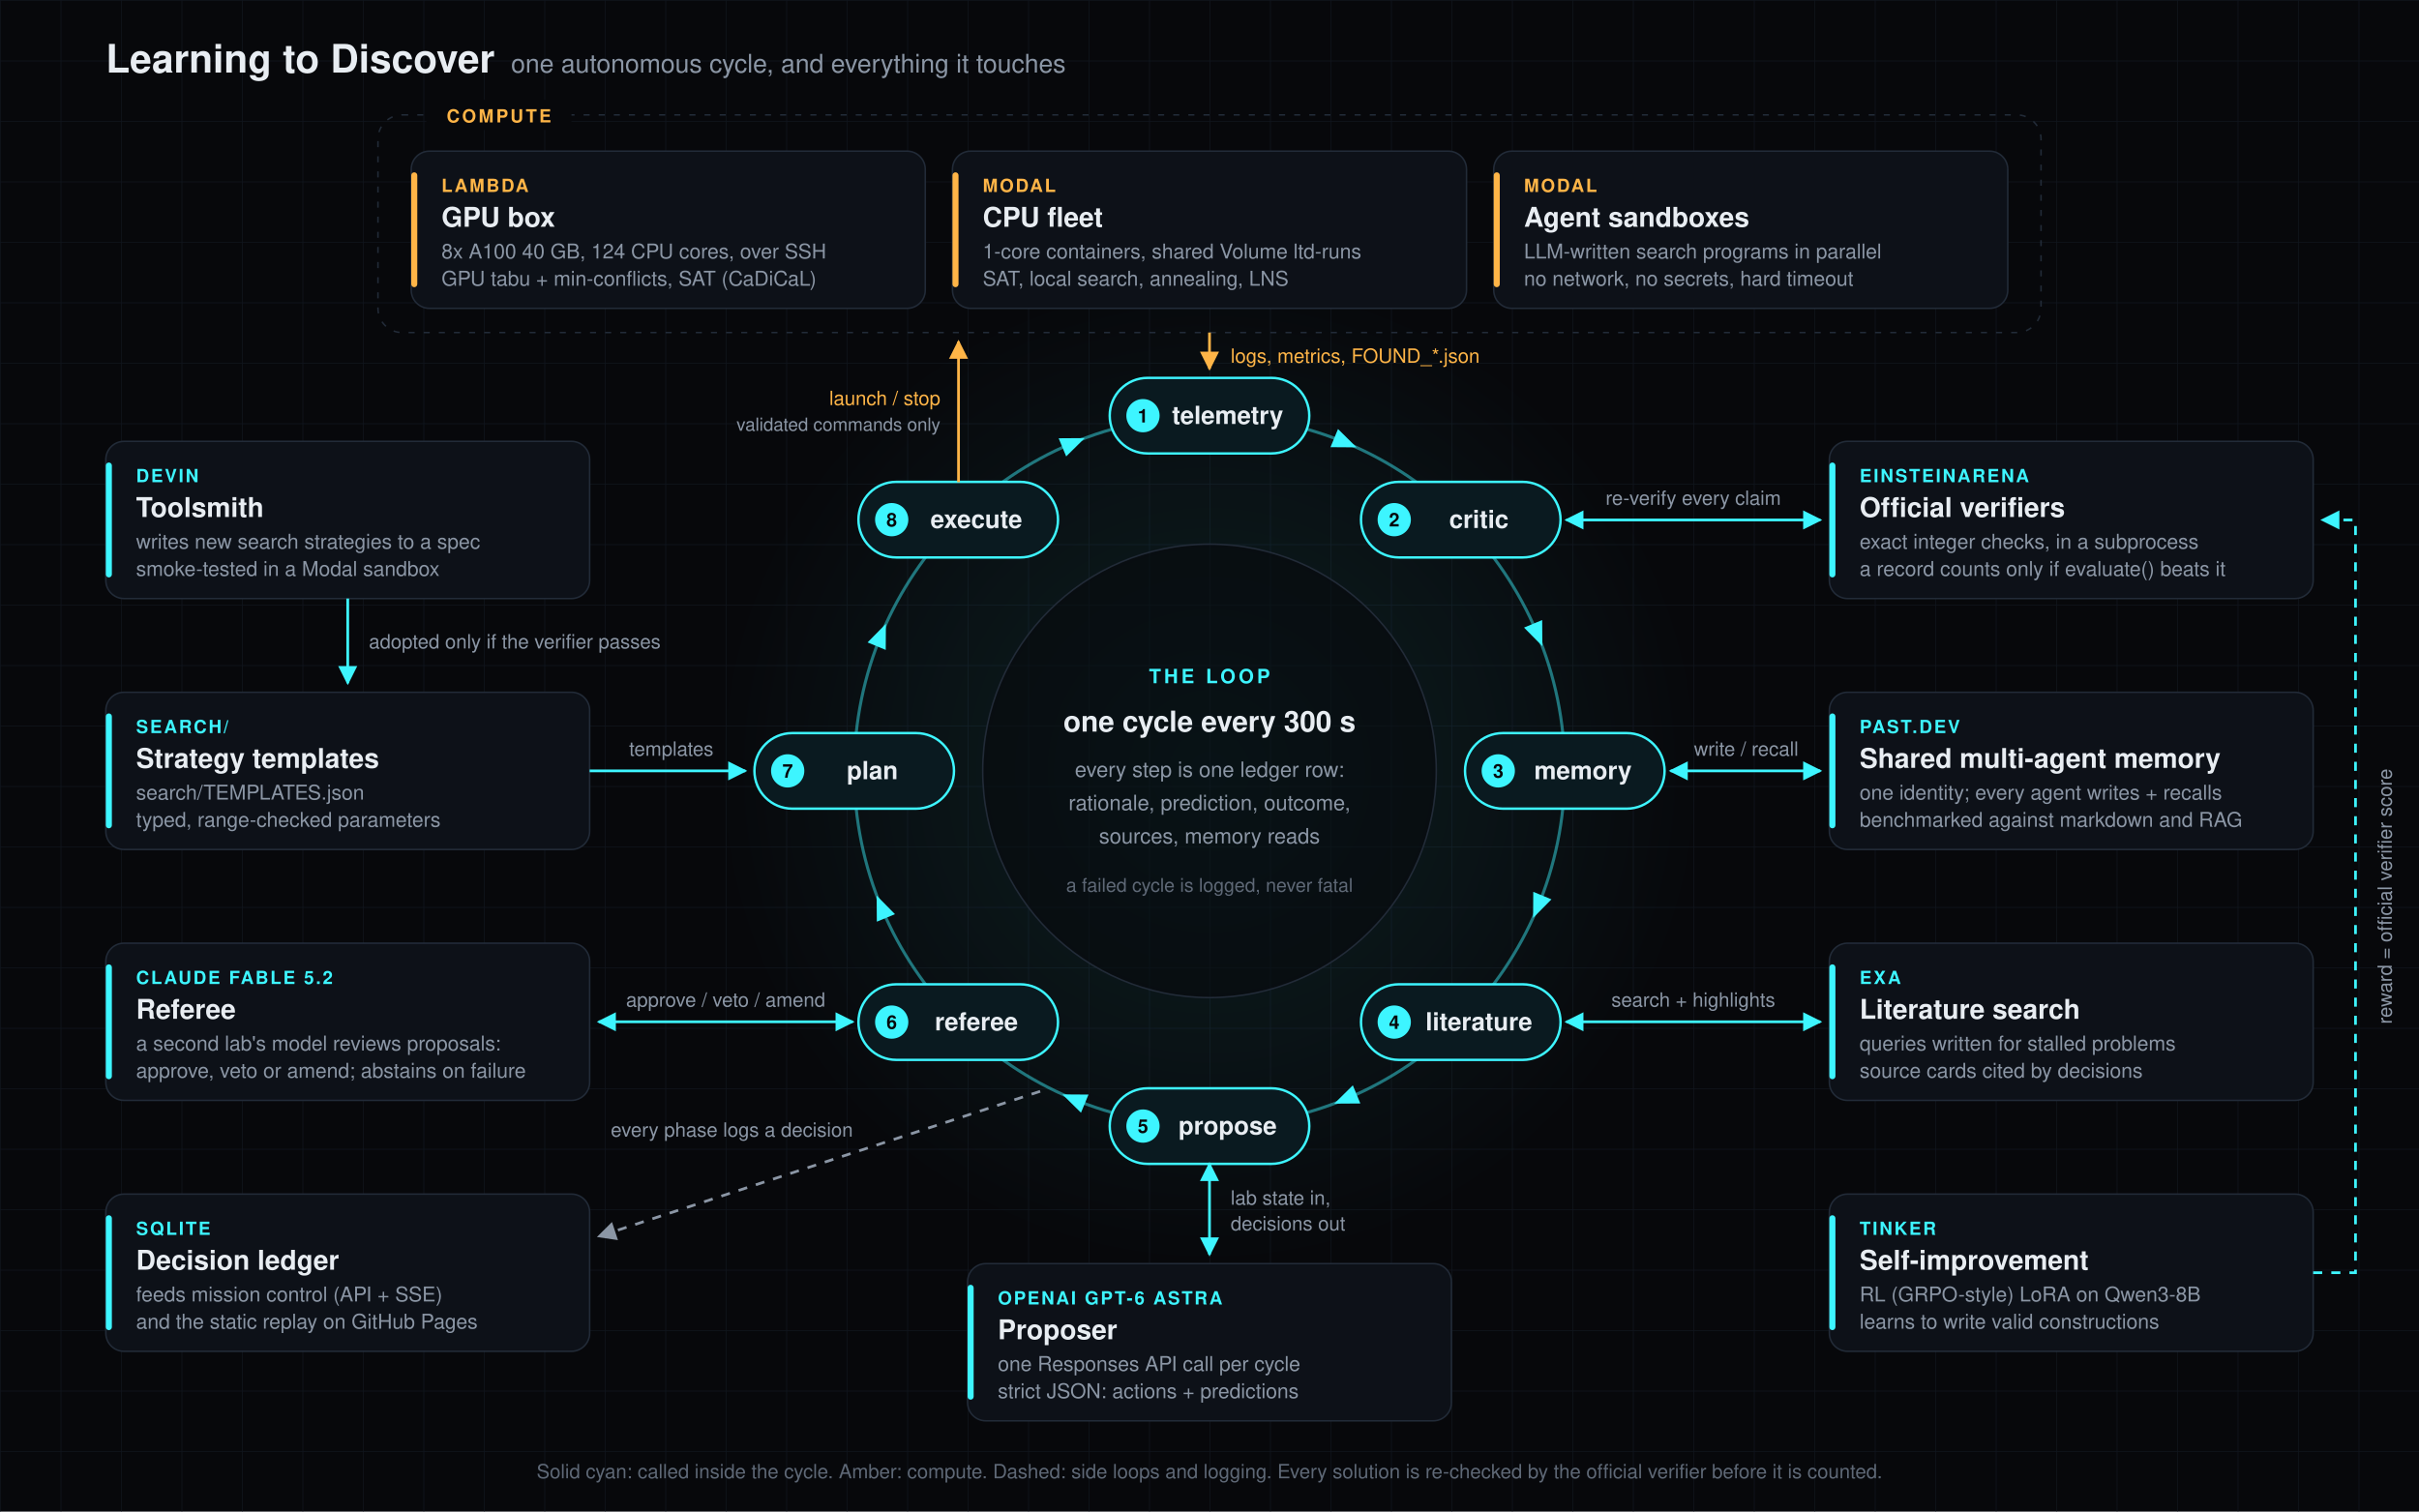
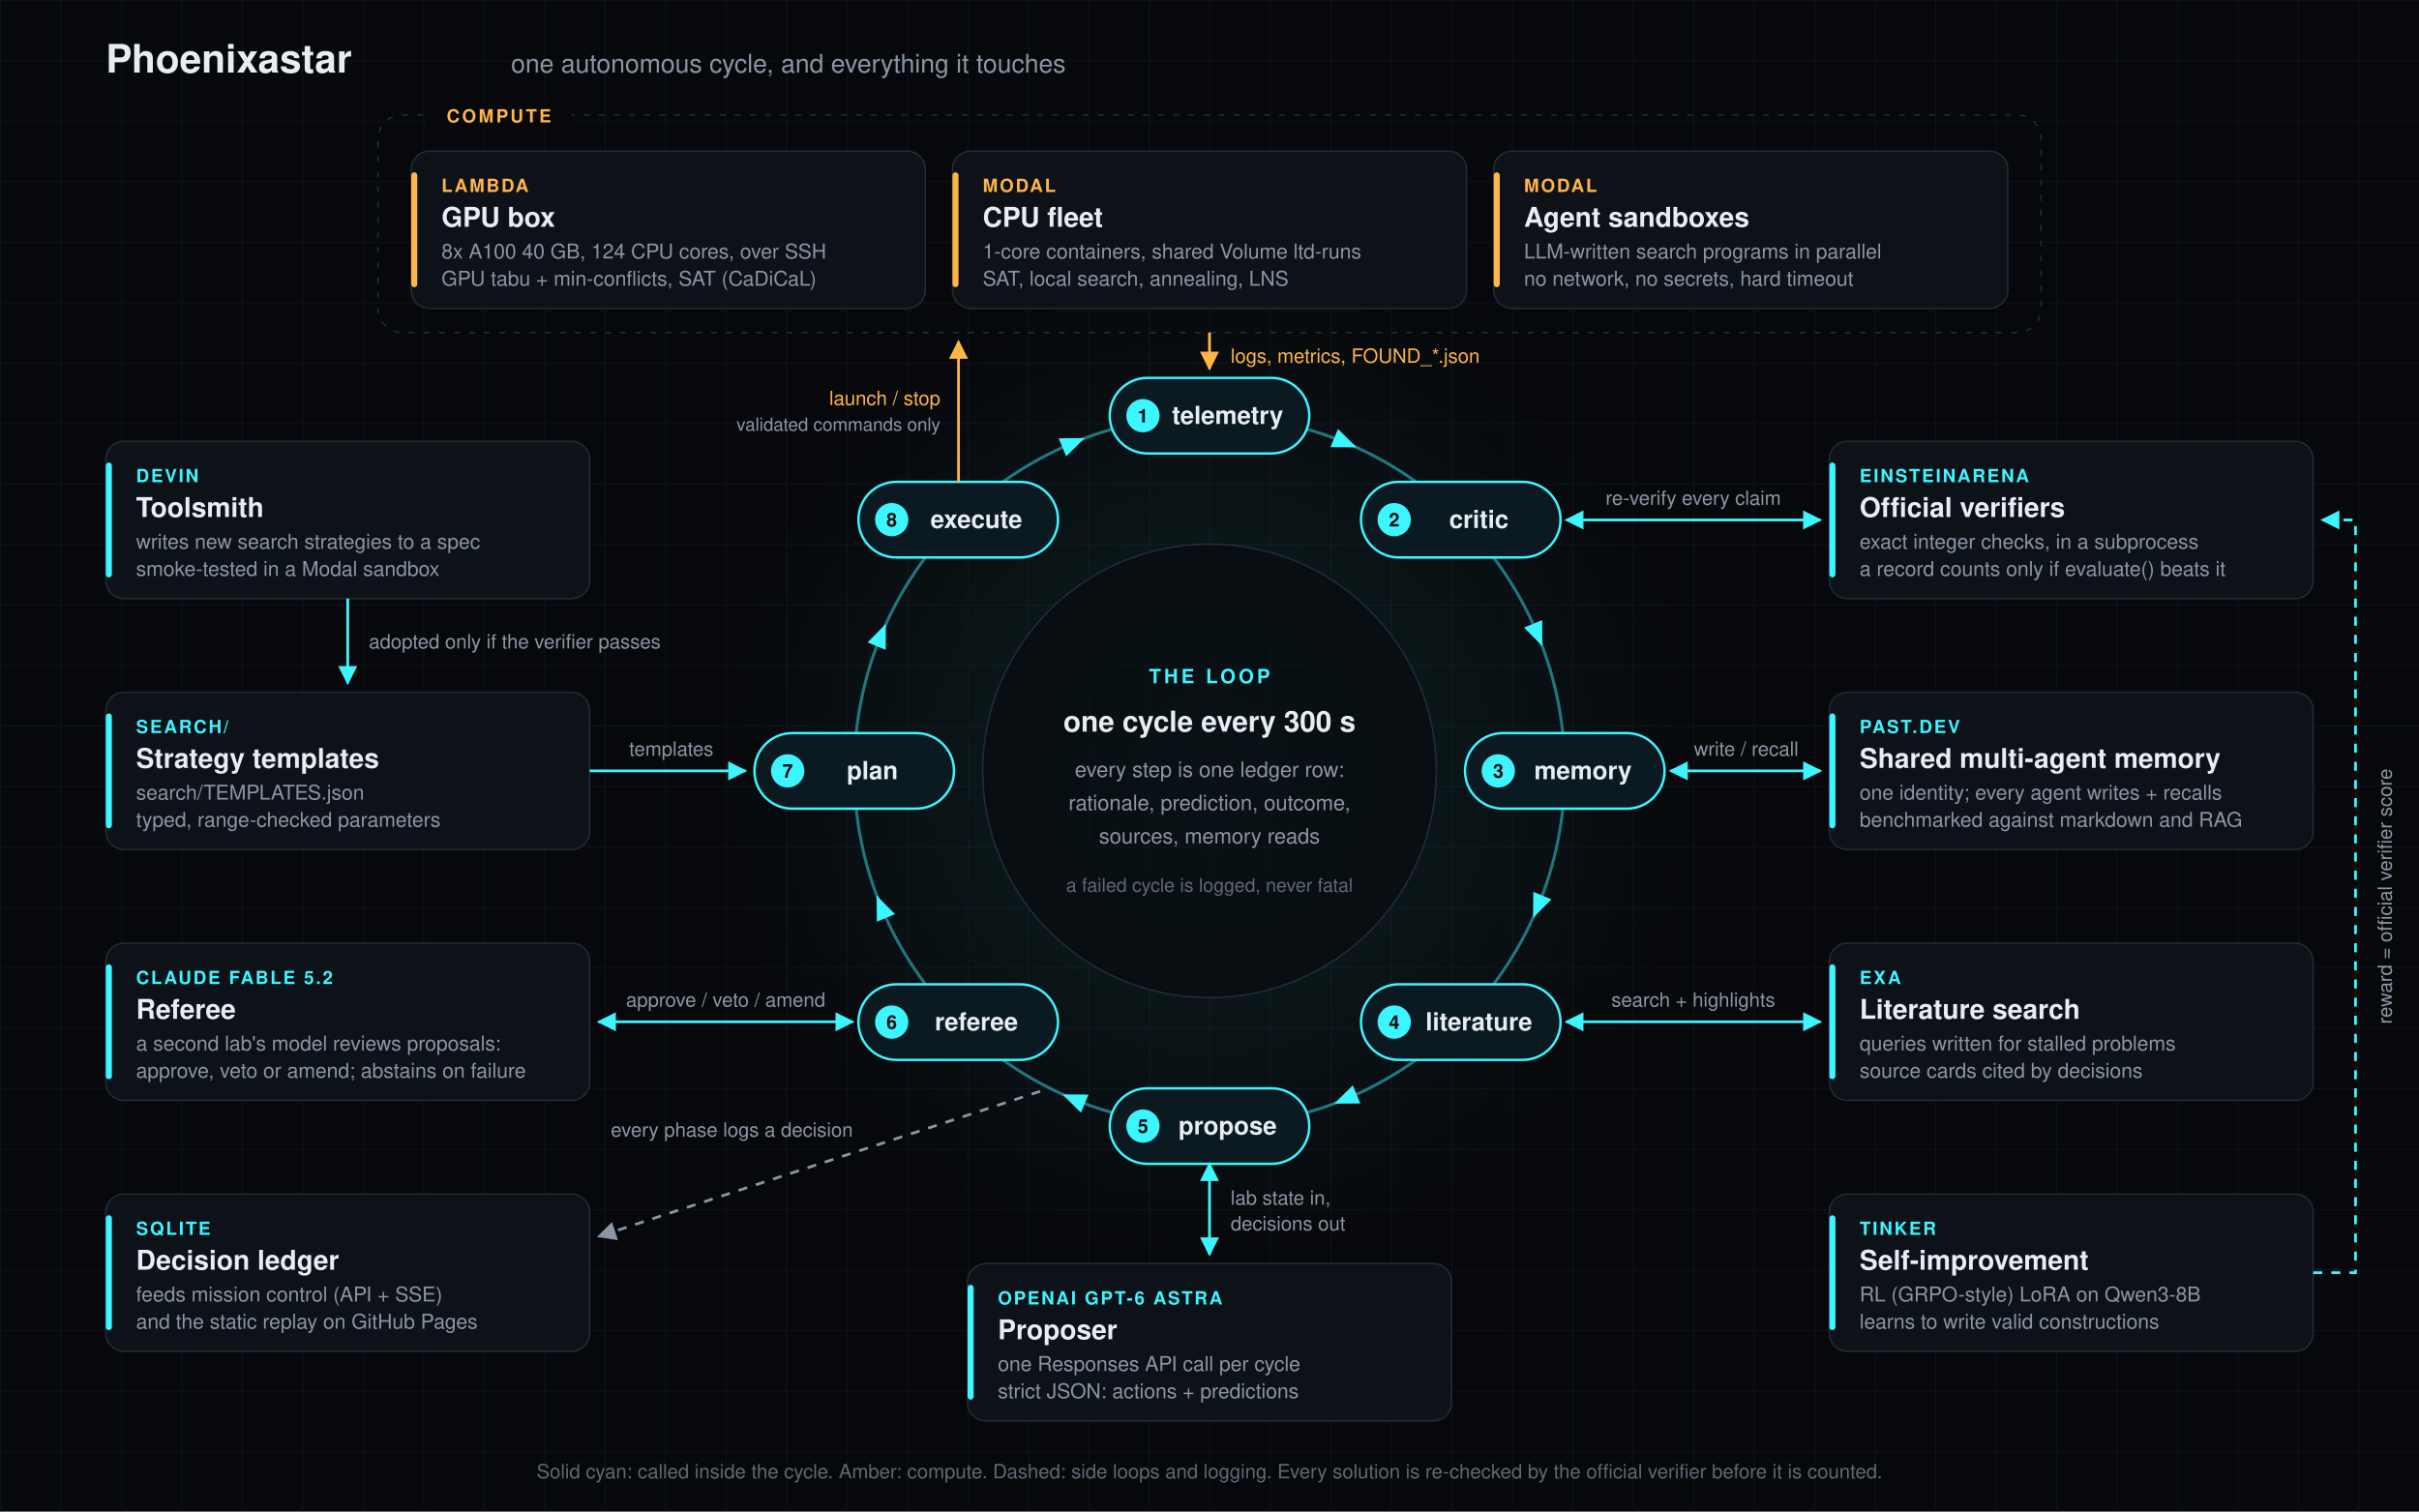
<svg xmlns="http://www.w3.org/2000/svg" viewBox="0 0 1600 1000" width="1600" height="1000" role="img" aria-labelledby="t d" font-family="-apple-system, BlinkMacSystemFont, 'Segoe UI', Helvetica, Arial, sans-serif">
  <defs>
    <pattern id="grid" width="40" height="40" patternUnits="userSpaceOnUse">
      <path d="M40 0H0V40" fill="none" stroke="#10151C" stroke-width="1" />
    </pattern>
    <radialGradient id="glow" cx="50%" cy="50%" r="50%">
      <stop offset="0" stop-color="#3DF5FF" stop-opacity="0.10" />
      <stop offset="1" stop-color="#3DF5FF" stop-opacity="0" />
    </radialGradient>
    <marker id="ac" viewBox="0 0 10 10" refX="9" refY="5" markerWidth="7" markerHeight="7" orient="auto-start-reverse">
      <path d="M0 0L10 5L0 10z" fill="#3DF5FF" />
    </marker>
    <marker id="aa" viewBox="0 0 10 10" refX="9" refY="5" markerWidth="7" markerHeight="7" orient="auto-start-reverse">
      <path d="M0 0L10 5L0 10z" fill="#FFB547" />
    </marker>
    <marker id="am" viewBox="0 0 10 10" refX="9" refY="5" markerWidth="7" markerHeight="7" orient="auto-start-reverse">
      <path d="M0 0L10 5L0 10z" fill="#8B96A5" />
    </marker>
  </defs>
  <rect width="1600" height="1000" fill="#07080B" />
  <rect width="1600" height="1000" fill="url(#grid)" />
  <circle cx="800" cy="510" r="330" fill="url(#glow)" />
-   <text x="70" y="48" fill="#E8EDF2" font-size="26" font-weight="700">Learning to Discover</text>
+   <text x="70" y="48" fill="#E8EDF2" font-size="26" font-weight="700">Phoenixastar</text>
  <text x="338" y="48" fill="#8B96A5" font-size="17">one autonomous cycle, and everything it touches</text>
  <rect x="250" y="76" width="1100" height="144" rx="16" fill="none" stroke="#222B38" stroke-dasharray="4 6" />
  <rect x="282" y="66" width="96" height="20" fill="#07080B" />
  <text x="330" y="81" fill="#FFB547" font-size="12" text-anchor="middle" font-weight="700" letter-spacing="1.6">COMPUTE</text>
  <g>
    <rect x="272" y="100" width="340" height="104" rx="12" fill="#0D1118" stroke="#222B38" />
    <rect x="272" y="114" width="4" height="76" rx="2" fill="#FFB547" />
    <text x="292" y="127" fill="#FFB547" font-size="12" font-weight="700" letter-spacing="1.2">LAMBDA</text>
    <text x="292" y="150" fill="#E8EDF2" font-size="18" font-weight="650">GPU box</text>
    <text x="292" y="171" fill="#8B96A5" font-size="13.5">8x A100 40 GB, 124 CPU cores, over SSH</text>
    <text x="292" y="189" fill="#8B96A5" font-size="13.5">GPU tabu + min-conflicts, SAT (CaDiCaL)</text>
  </g>
  <g>
    <rect x="630" y="100" width="340" height="104" rx="12" fill="#0D1118" stroke="#222B38" />
    <rect x="630" y="114" width="4" height="76" rx="2" fill="#FFB547" />
    <text x="650" y="127" fill="#FFB547" font-size="12" font-weight="700" letter-spacing="1.2">MODAL</text>
    <text x="650" y="150" fill="#E8EDF2" font-size="18" font-weight="650">CPU fleet</text>
    <text x="650" y="171" fill="#8B96A5" font-size="13.5">1-core containers, shared Volume ltd-runs</text>
    <text x="650" y="189" fill="#8B96A5" font-size="13.5">SAT, local search, annealing, LNS</text>
  </g>
  <g>
    <rect x="988" y="100" width="340" height="104" rx="12" fill="#0D1118" stroke="#222B38" />
    <rect x="988" y="114" width="4" height="76" rx="2" fill="#FFB547" />
    <text x="1008" y="127" fill="#FFB547" font-size="12" font-weight="700" letter-spacing="1.2">MODAL</text>
    <text x="1008" y="150" fill="#E8EDF2" font-size="18" font-weight="650">Agent sandboxes</text>
    <text x="1008" y="171" fill="#8B96A5" font-size="13.5">LLM-written search programs in parallel</text>
    <text x="1008" y="189" fill="#8B96A5" font-size="13.5">no network, no secrets, hard timeout</text>
  </g>
  <circle cx="800" cy="510" r="235" fill="none" stroke="#3DF5FF" stroke-opacity="0.45" stroke-width="2" />
  <circle cx="800" cy="510" r="150" fill="#07080B" fill-opacity="0.55" stroke="#222B38" />
  <path d="M-8 -6.5L8 0L-8 6.5z" fill="#3DF5FF" transform="translate(889.9 292.9) rotate(22.5)" />
  <path d="M-8 -6.5L8 0L-8 6.5z" fill="#3DF5FF" transform="translate(1017.1 420.1) rotate(67.5)" />
  <path d="M-8 -6.5L8 0L-8 6.5z" fill="#3DF5FF" transform="translate(1017.1 599.9) rotate(112.5)" />
  <path d="M-8 -6.5L8 0L-8 6.5z" fill="#3DF5FF" transform="translate(889.9 727.1) rotate(157.5)" />
  <path d="M-8 -6.5L8 0L-8 6.5z" fill="#3DF5FF" transform="translate(710.1 727.1) rotate(202.5)" />
  <path d="M-8 -6.5L8 0L-8 6.5z" fill="#3DF5FF" transform="translate(582.9 599.9) rotate(247.5)" />
  <path d="M-8 -6.5L8 0L-8 6.5z" fill="#3DF5FF" transform="translate(582.9 420.1) rotate(292.5)" />
  <path d="M-8 -6.5L8 0L-8 6.5z" fill="#3DF5FF" transform="translate(710.1 292.9) rotate(337.5)" />
  <g>
    <rect x="734.0" y="250.0" width="132" height="50" rx="25" fill="#0A1A20" stroke="#3DF5FF" stroke-width="1.6" />
    <circle cx="756.0" cy="275.0" r="11" fill="#3DF5FF" />
    <text x="756.0" y="279.5" fill="#07080B" font-size="12.5" font-weight="700" text-anchor="middle">1</text>
    <text x="812.0" y="280.5" fill="#E8EDF2" font-size="16.5" font-weight="600" text-anchor="middle">telemetry</text>
  </g>
  <g>
    <rect x="900.2" y="318.8" width="132" height="50" rx="25" fill="#0A1A20" stroke="#3DF5FF" stroke-width="1.6" />
    <circle cx="922.2" cy="343.8" r="11" fill="#3DF5FF" />
    <text x="922.2" y="348.3" fill="#07080B" font-size="12.5" font-weight="700" text-anchor="middle">2</text>
    <text x="978.2" y="349.3" fill="#E8EDF2" font-size="16.5" font-weight="600" text-anchor="middle">critic</text>
  </g>
  <g>
    <rect x="969.0" y="485.0" width="132" height="50" rx="25" fill="#0A1A20" stroke="#3DF5FF" stroke-width="1.6" />
    <circle cx="991.0" cy="510.0" r="11" fill="#3DF5FF" />
    <text x="991.0" y="514.5" fill="#07080B" font-size="12.5" font-weight="700" text-anchor="middle">3</text>
    <text x="1047.0" y="515.5" fill="#E8EDF2" font-size="16.5" font-weight="600" text-anchor="middle">memory</text>
  </g>
  <g>
    <rect x="900.2" y="651.2" width="132" height="50" rx="25" fill="#0A1A20" stroke="#3DF5FF" stroke-width="1.6" />
    <circle cx="922.2" cy="676.2" r="11" fill="#3DF5FF" />
    <text x="922.2" y="680.7" fill="#07080B" font-size="12.5" font-weight="700" text-anchor="middle">4</text>
    <text x="978.2" y="681.7" fill="#E8EDF2" font-size="16.5" font-weight="600" text-anchor="middle">literature</text>
  </g>
  <g>
    <rect x="734.0" y="720.0" width="132" height="50" rx="25" fill="#0A1A20" stroke="#3DF5FF" stroke-width="1.6" />
    <circle cx="756.0" cy="745.0" r="11" fill="#3DF5FF" />
    <text x="756.0" y="749.5" fill="#07080B" font-size="12.5" font-weight="700" text-anchor="middle">5</text>
    <text x="812.0" y="750.5" fill="#E8EDF2" font-size="16.5" font-weight="600" text-anchor="middle">propose</text>
  </g>
  <g>
    <rect x="567.8" y="651.2" width="132" height="50" rx="25" fill="#0A1A20" stroke="#3DF5FF" stroke-width="1.6" />
    <circle cx="589.8" cy="676.2" r="11" fill="#3DF5FF" />
    <text x="589.8" y="680.7" fill="#07080B" font-size="12.5" font-weight="700" text-anchor="middle">6</text>
    <text x="645.8" y="681.7" fill="#E8EDF2" font-size="16.5" font-weight="600" text-anchor="middle">referee</text>
  </g>
  <g>
    <rect x="499.0" y="485.0" width="132" height="50" rx="25" fill="#0A1A20" stroke="#3DF5FF" stroke-width="1.6" />
    <circle cx="521.0" cy="510.0" r="11" fill="#3DF5FF" />
    <text x="521.0" y="514.5" fill="#07080B" font-size="12.5" font-weight="700" text-anchor="middle">7</text>
    <text x="577.0" y="515.5" fill="#E8EDF2" font-size="16.5" font-weight="600" text-anchor="middle">plan</text>
  </g>
  <g>
    <rect x="567.8" y="318.8" width="132" height="50" rx="25" fill="#0A1A20" stroke="#3DF5FF" stroke-width="1.6" />
    <circle cx="589.8" cy="343.8" r="11" fill="#3DF5FF" />
    <text x="589.8" y="348.3" fill="#07080B" font-size="12.5" font-weight="700" text-anchor="middle">8</text>
    <text x="645.8" y="349.3" fill="#E8EDF2" font-size="16.5" font-weight="600" text-anchor="middle">execute</text>
  </g>
  <text x="800" y="452" fill="#3DF5FF" font-size="13" text-anchor="middle" font-weight="700" letter-spacing="2">THE LOOP</text>
  <text x="800" y="484" fill="#E8EDF2" font-size="19" text-anchor="middle" font-weight="650">one cycle every 300 s</text>
  <text x="800" y="514" fill="#8B96A5" font-size="14" text-anchor="middle">every step is one ledger row:</text>
  <text x="800" y="536" fill="#8B96A5" font-size="14" text-anchor="middle">rationale, prediction, outcome,</text>
  <text x="800" y="558" fill="#8B96A5" font-size="14" text-anchor="middle">sources, memory reads</text>
  <text x="800" y="590" fill="#5E6876" font-size="12.5" text-anchor="middle">a failed cycle is logged, never fatal</text>
  <path d="M634 319 L634 226" fill="none" stroke="#FFB547" stroke-width="1.8" marker-end="url(#aa)" />
  <text x="622" y="268" fill="#FFB547" font-size="13" text-anchor="end">launch / stop</text>
  <text x="622" y="285" fill="#8B96A5" font-size="12" text-anchor="end">validated commands only</text>
  <path d="M800 220 L800 244" fill="none" stroke="#FFB547" stroke-width="1.8" marker-end="url(#aa)" />
  <text x="814" y="240" fill="#FFB547" font-size="13" text-anchor="start">logs, metrics, FOUND_*.json</text>
  <g>
    <rect x="1210" y="292" width="320" height="104" rx="12" fill="#0D1118" stroke="#222B38" />
    <rect x="1210" y="306" width="4" height="76" rx="2" fill="#3DF5FF" />
    <text x="1230" y="319" fill="#3DF5FF" font-size="12" font-weight="700" letter-spacing="1.2">EINSTEINARENA</text>
    <text x="1230" y="342" fill="#E8EDF2" font-size="18" font-weight="650">Official verifiers</text>
    <text x="1230" y="363" fill="#8B96A5" font-size="13.5">exact integer checks, in a subprocess</text>
    <text x="1230" y="381" fill="#8B96A5" font-size="13.5">a record counts only if evaluate() beats it</text>
  </g>
  <g>
    <rect x="1210" y="458" width="320" height="104" rx="12" fill="#0D1118" stroke="#222B38" />
    <rect x="1210" y="472" width="4" height="76" rx="2" fill="#3DF5FF" />
    <text x="1230" y="485" fill="#3DF5FF" font-size="12" font-weight="700" letter-spacing="1.2">PAST.DEV</text>
    <text x="1230" y="508" fill="#E8EDF2" font-size="18" font-weight="650">Shared multi-agent memory</text>
    <text x="1230" y="529" fill="#8B96A5" font-size="13.5">one identity; every agent writes + recalls</text>
    <text x="1230" y="547" fill="#8B96A5" font-size="13.5">benchmarked against markdown and RAG</text>
  </g>
  <g>
    <rect x="1210" y="624" width="320" height="104" rx="12" fill="#0D1118" stroke="#222B38" />
    <rect x="1210" y="638" width="4" height="76" rx="2" fill="#3DF5FF" />
    <text x="1230" y="651" fill="#3DF5FF" font-size="12" font-weight="700" letter-spacing="1.2">EXA</text>
    <text x="1230" y="674" fill="#E8EDF2" font-size="18" font-weight="650">Literature search</text>
    <text x="1230" y="695" fill="#8B96A5" font-size="13.5">queries written for stalled problems</text>
    <text x="1230" y="713" fill="#8B96A5" font-size="13.5">source cards cited by decisions</text>
  </g>
  <g>
    <rect x="1210" y="790" width="320" height="104" rx="12" fill="#0D1118" stroke="#222B38" />
    <rect x="1210" y="804" width="4" height="76" rx="2" fill="#3DF5FF" />
    <text x="1230" y="817" fill="#3DF5FF" font-size="12" font-weight="700" letter-spacing="1.2">TINKER</text>
    <text x="1230" y="840" fill="#E8EDF2" font-size="18" font-weight="650">Self-improvement</text>
    <text x="1230" y="861" fill="#8B96A5" font-size="13.5">RL (GRPO-style) LoRA on Qwen3-8B</text>
    <text x="1230" y="879" fill="#8B96A5" font-size="13.5">learns to write valid constructions</text>
  </g>
  <path d="M1036 344 L1204 344" fill="none" stroke="#3DF5FF" stroke-width="1.8" marker-end="url(#ac)" marker-start="url(#ac)" />
  <text x="1120" y="334" fill="#8B96A5" font-size="13" text-anchor="middle">re-verify every claim</text>
  <path d="M1105 510 L1204 510" fill="none" stroke="#3DF5FF" stroke-width="1.8" marker-end="url(#ac)" marker-start="url(#ac)" />
  <text x="1155" y="500" fill="#8B96A5" font-size="13" text-anchor="middle">write / recall</text>
  <path d="M1036 676 L1204 676" fill="none" stroke="#3DF5FF" stroke-width="1.8" marker-end="url(#ac)" marker-start="url(#ac)" />
  <text x="1120" y="666" fill="#8B96A5" font-size="13" text-anchor="middle">search + highlights</text>
  <path d="M1530 842 H1558 V344 H1536" fill="none" stroke="#3DF5FF" stroke-width="1.8" marker-end="url(#ac)" stroke-dasharray="6 6" />
  <text transform="translate(1582 593) rotate(-90)" fill="#8B96A5" font-size="13" text-anchor="middle">reward = official verifier score</text>
  <g>
    <rect x="70" y="292" width="320" height="104" rx="12" fill="#0D1118" stroke="#222B38" />
    <rect x="70" y="306" width="4" height="76" rx="2" fill="#3DF5FF" />
    <text x="90" y="319" fill="#3DF5FF" font-size="12" font-weight="700" letter-spacing="1.2">DEVIN</text>
    <text x="90" y="342" fill="#E8EDF2" font-size="18" font-weight="650">Toolsmith</text>
    <text x="90" y="363" fill="#8B96A5" font-size="13.5">writes new search strategies to a spec</text>
    <text x="90" y="381" fill="#8B96A5" font-size="13.5">smoke-tested in a Modal sandbox</text>
  </g>
  <g>
    <rect x="70" y="458" width="320" height="104" rx="12" fill="#0D1118" stroke="#222B38" />
    <rect x="70" y="472" width="4" height="76" rx="2" fill="#3DF5FF" />
    <text x="90" y="485" fill="#3DF5FF" font-size="12" font-weight="700" letter-spacing="1.2">SEARCH/</text>
    <text x="90" y="508" fill="#E8EDF2" font-size="18" font-weight="650">Strategy templates</text>
    <text x="90" y="529" fill="#8B96A5" font-size="13.5">search/TEMPLATES.json</text>
    <text x="90" y="547" fill="#8B96A5" font-size="13.5">typed, range-checked parameters</text>
  </g>
  <g>
    <rect x="70" y="624" width="320" height="104" rx="12" fill="#0D1118" stroke="#222B38" />
    <rect x="70" y="638" width="4" height="76" rx="2" fill="#3DF5FF" />
    <text x="90" y="651" fill="#3DF5FF" font-size="12" font-weight="700" letter-spacing="1.2">CLAUDE FABLE 5.2</text>
    <text x="90" y="674" fill="#E8EDF2" font-size="18" font-weight="650">Referee</text>
    <text x="90" y="695" fill="#8B96A5" font-size="13.5">a second lab's model reviews proposals:</text>
    <text x="90" y="713" fill="#8B96A5" font-size="13.5">approve, veto or amend; abstains on failure</text>
  </g>
  <g>
    <rect x="70" y="790" width="320" height="104" rx="12" fill="#0D1118" stroke="#222B38" />
    <rect x="70" y="804" width="4" height="76" rx="2" fill="#3DF5FF" />
    <text x="90" y="817" fill="#3DF5FF" font-size="12" font-weight="700" letter-spacing="1.2">SQLITE</text>
    <text x="90" y="840" fill="#E8EDF2" font-size="18" font-weight="650">Decision ledger</text>
    <text x="90" y="861" fill="#8B96A5" font-size="13.5">feeds mission control (API + SSE)</text>
    <text x="90" y="879" fill="#8B96A5" font-size="13.5">and the static replay on GitHub Pages</text>
  </g>
  <path d="M230 396 L230 452" fill="none" stroke="#3DF5FF" stroke-width="1.8" marker-end="url(#ac)" />
  <text x="244" y="429" fill="#8B96A5" font-size="13" text-anchor="start">adopted only if the verifier passes</text>
  <path d="M390 510 L493 510" fill="none" stroke="#3DF5FF" stroke-width="1.8" marker-end="url(#ac)" />
  <text x="444" y="500" fill="#8B96A5" font-size="13" text-anchor="middle">templates</text>
  <path d="M396 676 L564 676" fill="none" stroke="#3DF5FF" stroke-width="1.8" marker-end="url(#ac)" marker-start="url(#ac)" />
  <text x="480" y="666" fill="#8B96A5" font-size="13" text-anchor="middle">approve / veto / amend</text>
  <path d="M688 722 L396 818" fill="none" stroke="#8B96A5" stroke-width="1.8" marker-end="url(#am)" stroke-dasharray="6 6" />
  <text x="404" y="752" fill="#8B96A5" font-size="13" text-anchor="start">every phase logs a decision</text>
  <g>
    <rect x="640" y="836" width="320" height="104" rx="12" fill="#0D1118" stroke="#222B38" />
    <rect x="640" y="850" width="4" height="76" rx="2" fill="#3DF5FF" />
    <text x="660" y="863" fill="#3DF5FF" font-size="12" font-weight="700" letter-spacing="1.2">OPENAI GPT-6 ASTRA</text>
    <text x="660" y="886" fill="#E8EDF2" font-size="18" font-weight="650">Proposer</text>
    <text x="660" y="907" fill="#8B96A5" font-size="13.5">one Responses API call per cycle</text>
    <text x="660" y="925" fill="#8B96A5" font-size="13.5">strict JSON: actions + predictions</text>
  </g>
  <path d="M800 770 L800 830" fill="none" stroke="#3DF5FF" stroke-width="1.8" marker-end="url(#ac)" marker-start="url(#ac)" />
  <text x="814" y="797" fill="#8B96A5" font-size="13" text-anchor="start">lab state in,</text>
  <text x="814" y="814" fill="#8B96A5" font-size="13" text-anchor="start">decisions out</text>
  <text x="800" y="978" fill="#5E6876" font-size="13" text-anchor="middle">Solid cyan: called inside the cycle.  Amber: compute.  Dashed: side loops and logging.  Every solution is re-checked by the official verifier before it is counted.</text>
</svg>
